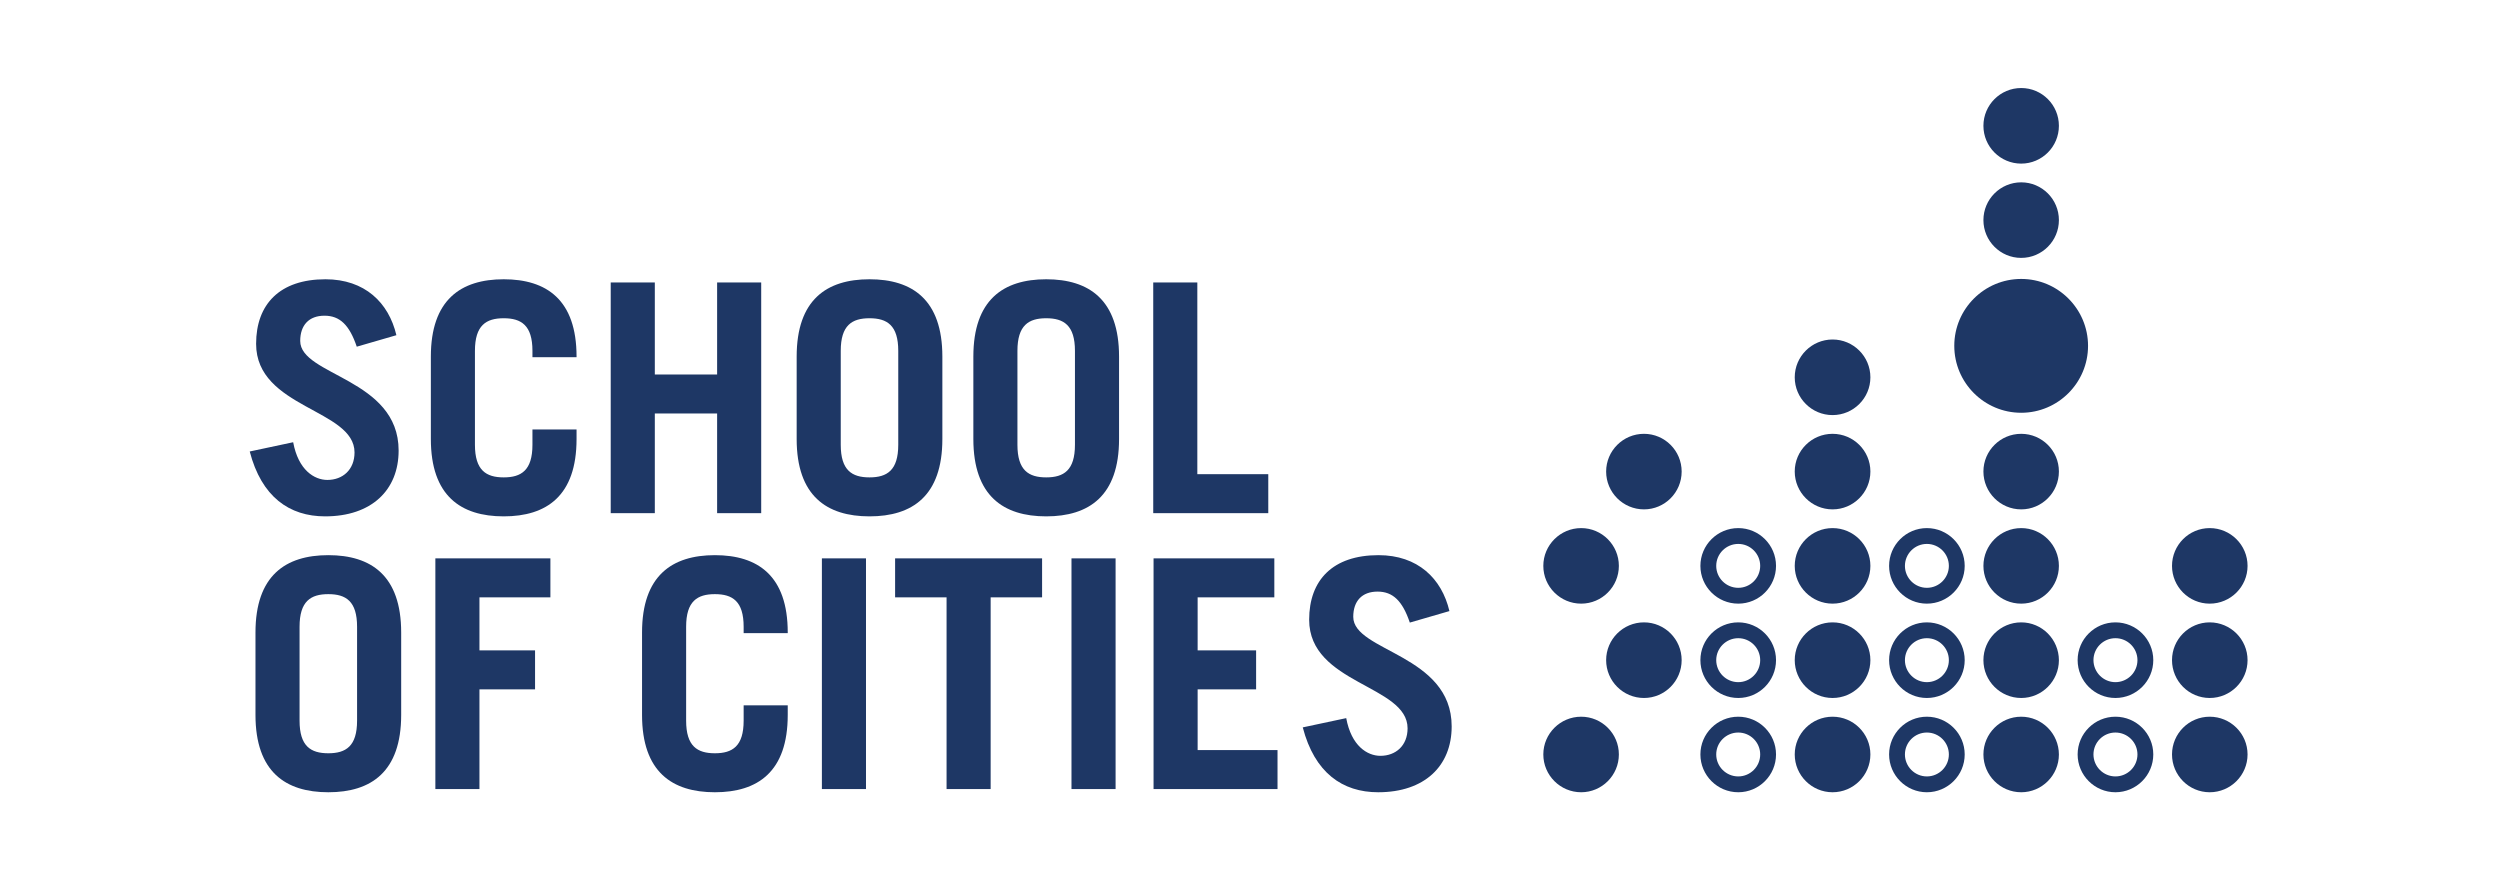
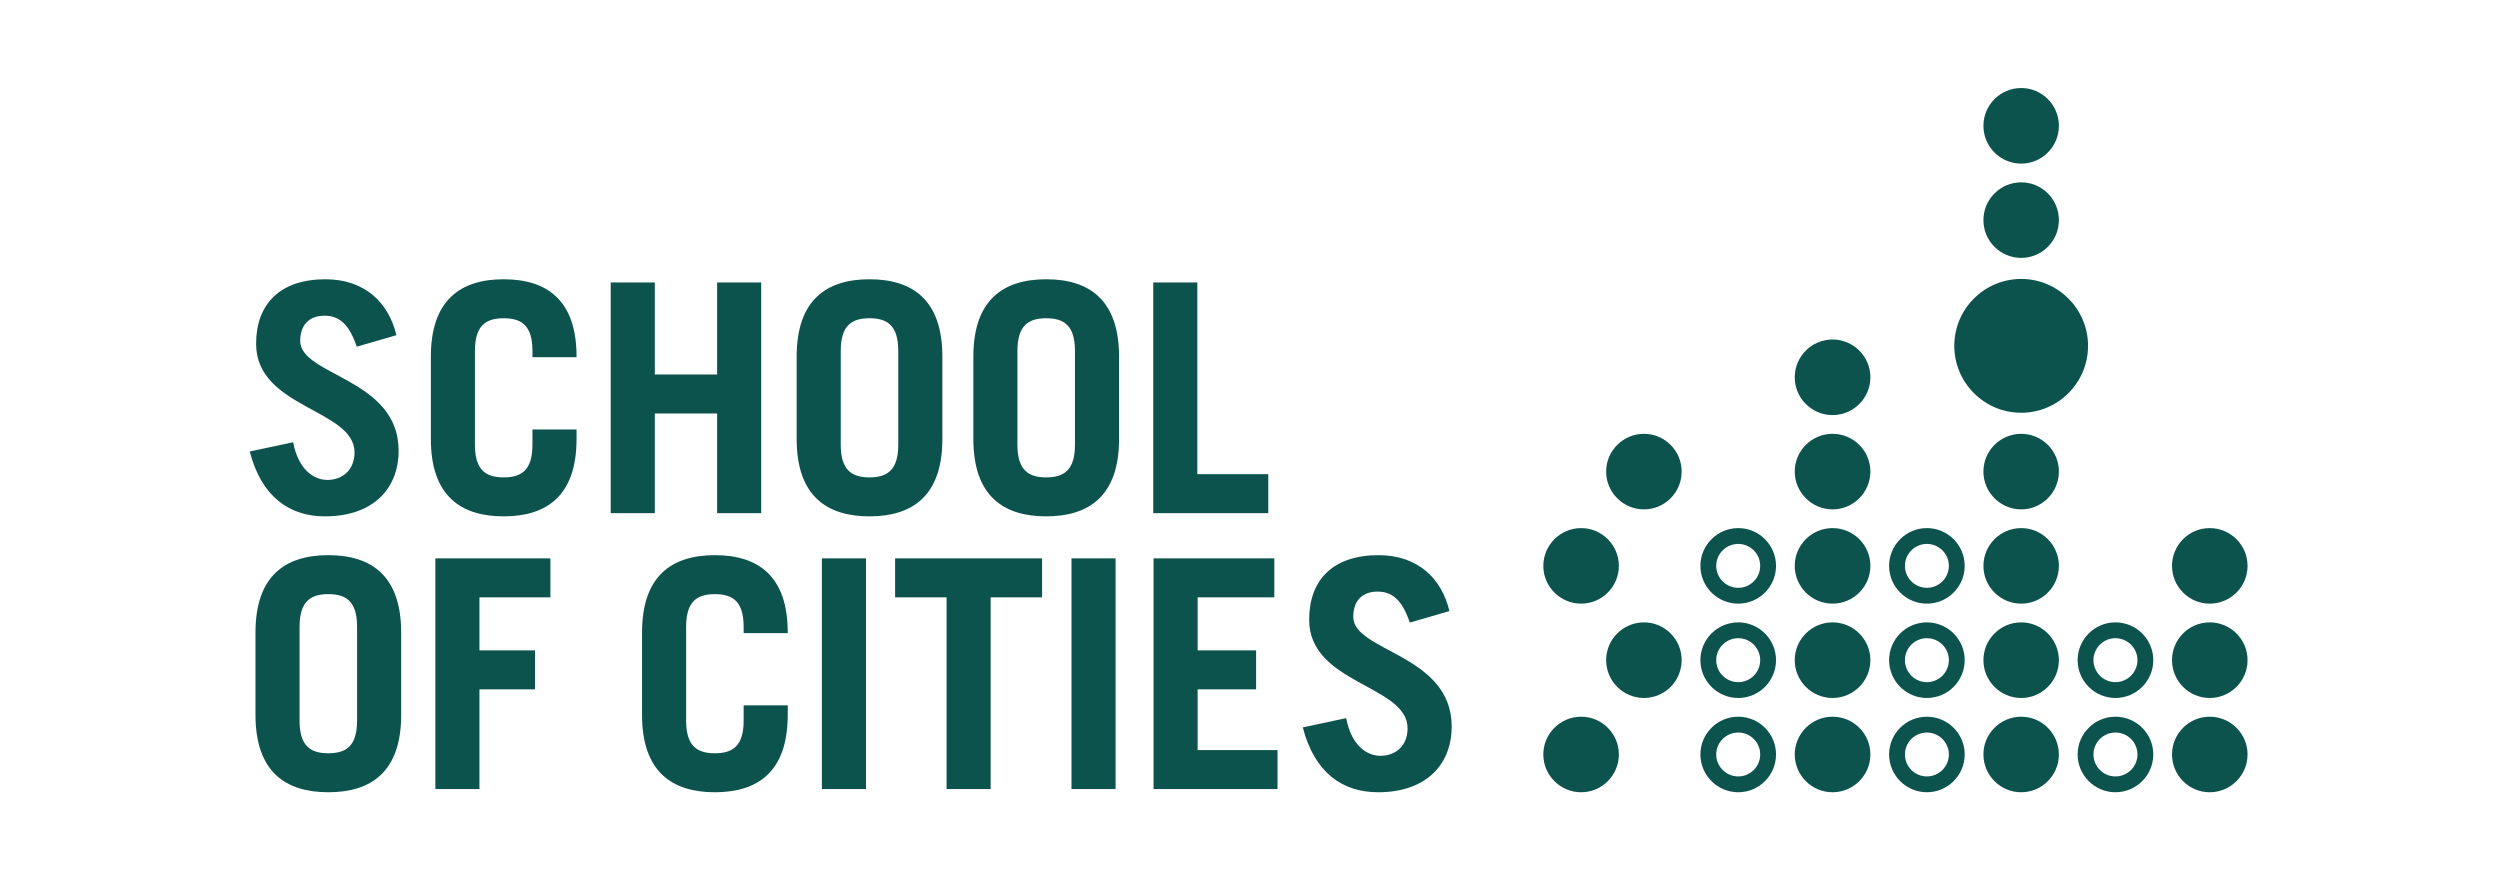
<svg xmlns="http://www.w3.org/2000/svg" version="1.1" id="svg374" width="142" height="50" viewBox="0 0 142 50">
  <defs id="defs378" />
  <g id="g382" transform="matrix(1.333333,0,0,-1.333333,0,133.3333)">
-     <g id="g384" transform="matrix(0.06742755,0,0,0.06742755,-4.243023,47.76588)" style="fill:#1e3765;fill-opacity:1">
-       <path d="m 1339.91,598.438 c -23.36,0 -42.29,-18.965 -42.29,-42.266 0,-23.32 18.96,-42.285 42.28,-42.285 23.28,0 42.23,18.965 42.23,42.285 0,23.301 -18.95,42.266 -42.22,42.266" style="fill:#1e3765;fill-opacity:1;fill-rule:nonzero;stroke:none" id="path386" />
-       <path d="m 1458.99,321.863 c -13.14,0 -23.81,-10.691 -23.81,-23.843 0,-13.165 10.67,-23.887 23.81,-23.887 13.19,0 23.92,10.722 23.92,23.887 0,13.152 -10.73,23.843 -23.92,23.843" style="fill:#1e3765;fill-opacity:1;fill-rule:nonzero;stroke:none" id="path388" />
-       <path d="m 1458.99,381.465 c -13.14,0 -23.81,-10.711 -23.81,-23.867 0,-13.184 10.67,-23.907 23.81,-23.907 13.19,0 23.92,10.723 23.92,23.907 0,13.156 -10.73,23.867 -23.92,23.867" style="fill:#1e3765;fill-opacity:1;fill-rule:nonzero;stroke:none" id="path390" />
-       <path d="m 1458.99,441.023 c -13.14,0 -23.81,-10.71 -23.81,-23.875 0,-13.156 10.67,-23.855 23.81,-23.855 13.19,0 23.92,10.699 23.92,23.855 0,13.165 -10.73,23.875 -23.92,23.875" style="fill:#1e3765;fill-opacity:1;fill-rule:nonzero;stroke:none" id="path392" />
-       <path d="m 1399.43,321.863 c -13.14,0 -23.87,-10.679 -23.88,-23.816 0.01,-13.211 10.74,-23.914 23.88,-23.914 13.19,0 23.92,10.722 23.92,23.887 0,13.152 -10.73,23.843 -23.92,23.843 z m 0,-10 c 7.68,0 13.92,-6.211 13.92,-13.843 0,-7.661 -6.24,-13.887 -13.92,-13.887 -7.65,0 -13.87,6.25 -13.88,13.902 0.01,7.629 6.23,13.828 13.88,13.828" style="fill:#1e3765;fill-opacity:1;fill-rule:nonzero;stroke:none" id="path394" />
-       <path d="m 1399.43,381.465 c -13.14,0 -23.87,-10.695 -23.88,-23.836 0.01,-13.242 10.74,-23.938 23.88,-23.938 13.19,0 23.92,10.723 23.92,23.907 0,13.156 -10.73,23.867 -23.92,23.867 z m 0,-10 c 7.68,0 13.92,-6.223 13.92,-13.867 0,-7.664 -6.24,-13.907 -13.92,-13.907 -7.65,0 -13.87,6.258 -13.88,13.926 0.01,7.637 6.23,13.848 13.88,13.848" style="fill:#1e3765;fill-opacity:1;fill-rule:nonzero;stroke:none" id="path396" />
-       <path d="m 1339.9,321.863 c -13.17,0 -23.87,-10.691 -23.87,-23.843 0,-13.165 10.7,-23.887 23.87,-23.887 13.1,0 23.79,10.703 23.82,23.836 -0.03,13.215 -10.72,23.894 -23.82,23.894" style="fill:#1e3765;fill-opacity:1;fill-rule:nonzero;stroke:none" id="path398" />
-       <path d="m 1339.9,381.465 c -13.17,0 -23.87,-10.711 -23.87,-23.867 0,-13.184 10.7,-23.907 23.87,-23.907 13.1,0 23.79,10.696 23.82,23.836 -0.03,13.243 -10.72,23.938 -23.82,23.938" style="fill:#1e3765;fill-opacity:1;fill-rule:nonzero;stroke:none" id="path400" />
-       <path d="m 1339.9,441.023 c -13.17,0 -23.87,-10.71 -23.87,-23.875 0,-13.156 10.7,-23.855 23.87,-23.855 13.15,0 23.82,10.699 23.82,23.855 0,13.165 -10.67,23.875 -23.82,23.875" style="fill:#1e3765;fill-opacity:1;fill-rule:nonzero;stroke:none" id="path402" />
-       <path d="m 1280.3,321.863 c -13.15,0 -23.86,-10.691 -23.86,-23.843 0,-13.165 10.71,-23.887 23.86,-23.887 13.18,0 23.9,10.722 23.9,23.887 0,13.152 -10.72,23.843 -23.9,23.843 z m 0,-10 c 7.67,0 13.9,-6.211 13.9,-13.843 0,-7.661 -6.23,-13.887 -13.9,-13.887 -7.64,0 -13.86,6.226 -13.86,13.887 0,7.632 6.22,13.843 13.86,13.843" style="fill:#1e3765;fill-opacity:1;fill-rule:nonzero;stroke:none" id="path404" />
-       <path d="m 1280.3,381.465 c -13.15,0 -23.86,-10.711 -23.86,-23.867 0,-13.184 10.71,-23.907 23.86,-23.907 13.18,0 23.9,10.723 23.9,23.907 0,13.156 -10.72,23.867 -23.9,23.867 z m 0,-10 c 7.67,0 13.9,-6.223 13.9,-13.867 0,-7.664 -6.23,-13.907 -13.9,-13.907 -7.64,0 -13.86,6.243 -13.86,13.907 0,7.644 6.22,13.867 13.86,13.867" style="fill:#1e3765;fill-opacity:1;fill-rule:nonzero;stroke:none" id="path406" />
-       <path d="m 1280.3,441.023 c -13.15,0 -23.86,-10.71 -23.86,-23.875 0,-13.156 10.71,-23.855 23.86,-23.855 13.18,0 23.9,10.699 23.9,23.855 0,13.165 -10.72,23.875 -23.9,23.875 z m 0,-10 c 7.67,0 13.9,-6.218 13.9,-13.875 0,-7.636 -6.23,-13.855 -13.9,-13.855 -7.64,0 -13.86,6.219 -13.86,13.855 0,7.657 6.22,13.875 13.86,13.875" style="fill:#1e3765;fill-opacity:1;fill-rule:nonzero;stroke:none" id="path408" />
-       <path d="m 1220.72,321.863 c -13.17,0 -23.9,-10.691 -23.9,-23.843 0,-13.165 10.73,-23.887 23.9,-23.887 13.18,0 23.9,10.722 23.9,23.887 0,13.152 -10.72,23.843 -23.9,23.843" style="fill:#1e3765;fill-opacity:1;fill-rule:nonzero;stroke:none" id="path410" />
-       <path d="m 1220.72,381.465 c -13.17,0 -23.9,-10.711 -23.9,-23.867 0,-13.184 10.73,-23.907 23.9,-23.907 13.18,0 23.9,10.723 23.9,23.907 0,13.156 -10.72,23.867 -23.9,23.867" style="fill:#1e3765;fill-opacity:1;fill-rule:nonzero;stroke:none" id="path412" />
-       <path d="m 1220.72,441.023 c -13.17,0 -23.9,-10.71 -23.9,-23.875 0,-13.156 10.73,-23.855 23.9,-23.855 13.18,0 23.9,10.699 23.9,23.855 0,13.165 -10.72,23.875 -23.9,23.875" style="fill:#1e3765;fill-opacity:1;fill-rule:nonzero;stroke:none" id="path414" />
-       <path d="m 1220.72,500.586 c -13.17,0 -23.9,-10.676 -23.9,-23.809 0,-13.191 10.73,-23.925 23.9,-23.925 13.18,0 23.9,10.734 23.9,23.925 0,13.133 -10.72,23.809 -23.9,23.809" style="fill:#1e3765;fill-opacity:1;fill-rule:nonzero;stroke:none" id="path416" />
-       <path d="m 1339.9,500.586 c -13.17,0 -23.87,-10.676 -23.87,-23.809 0,-13.191 10.7,-23.925 23.87,-23.925 13.15,0 23.82,10.734 23.82,23.925 0,13.133 -10.67,23.809 -23.82,23.809" style="fill:#1e3765;fill-opacity:1;fill-rule:nonzero;stroke:none" id="path418" />
-       <path d="m 1339.91,611.738 c 13.14,0 23.81,10.723 23.81,23.875 0,13.157 -10.67,23.86 -23.82,23.86 -13.17,0 -23.87,-10.703 -23.87,-23.86 0,-13.152 10.68,-23.875 23.81,-23.875" style="fill:#1e3765;fill-opacity:1;fill-rule:nonzero;stroke:none" id="path420" />
-       <path d="m 1339.9,719.055 c -13.17,0 -23.87,-10.696 -23.87,-23.86 0,-13.183 10.7,-23.894 23.87,-23.894 13.15,0 23.82,10.711 23.82,23.894 0,13.164 -10.67,23.86 -23.82,23.86" style="fill:#1e3765;fill-opacity:1;fill-rule:nonzero;stroke:none" id="path422" />
-       <path d="m 1220.72,560.176 c -13.17,0 -23.9,-10.703 -23.9,-23.887 0,-13.164 10.73,-23.867 23.9,-23.867 13.18,0 23.9,10.703 23.9,23.867 0,13.184 -10.72,23.887 -23.9,23.887" style="fill:#1e3765;fill-opacity:1;fill-rule:nonzero;stroke:none" id="path424" />
-       <path d="m 1161.14,321.863 c -13.19,0 -23.92,-10.691 -23.92,-23.843 0,-13.165 10.73,-23.887 23.92,-23.887 13.16,0 23.86,10.722 23.86,23.887 0,13.152 -10.7,23.843 -23.86,23.843 z m 0,-10 c 7.64,0 13.86,-6.211 13.86,-13.843 0,-7.661 -6.22,-13.887 -13.86,-13.887 -7.67,0 -13.92,6.226 -13.92,13.887 0,7.632 6.25,13.843 13.92,13.843" style="fill:#1e3765;fill-opacity:1;fill-rule:nonzero;stroke:none" id="path426" />
-       <path d="m 1161.14,381.465 c -13.19,0 -23.92,-10.711 -23.92,-23.867 0,-13.184 10.73,-23.907 23.92,-23.907 13.16,0 23.86,10.723 23.86,23.907 0,13.156 -10.7,23.867 -23.86,23.867 z m 0,-10 c 7.64,0 13.86,-6.223 13.86,-13.867 0,-7.664 -6.22,-13.907 -13.86,-13.907 -7.67,0 -13.92,6.243 -13.92,13.907 0,7.644 6.25,13.867 13.92,13.867" style="fill:#1e3765;fill-opacity:1;fill-rule:nonzero;stroke:none" id="path428" />
-       <path d="m 1161.14,441.023 c -13.19,0 -23.92,-10.71 -23.92,-23.875 0,-13.156 10.73,-23.855 23.92,-23.855 13.16,0 23.86,10.699 23.86,23.855 0,13.165 -10.7,23.875 -23.86,23.875 z m 0,-10 c 7.64,0 13.86,-6.218 13.86,-13.875 0,-7.636 -6.22,-13.855 -13.86,-13.855 -7.67,0 -13.92,6.219 -13.92,13.855 0,7.657 6.25,13.875 13.92,13.875" style="fill:#1e3765;fill-opacity:1;fill-rule:nonzero;stroke:none" id="path430" />
-       <path d="m 1061.88,321.863 c -13.17,0 -23.9,-10.691 -23.9,-23.843 0,-13.165 10.73,-23.887 23.9,-23.887 13.14,0 23.83,10.722 23.83,23.887 0,13.152 -10.69,23.843 -23.83,23.843" style="fill:#1e3765;fill-opacity:1;fill-rule:nonzero;stroke:none" id="path432" />
-       <path d="m 1101.58,381.465 c -13.19,0 -23.91,-10.711 -23.91,-23.867 0,-13.184 10.72,-23.907 23.91,-23.907 13.13,0 23.8,10.723 23.8,23.907 0,13.156 -10.67,23.867 -23.8,23.867" style="fill:#1e3765;fill-opacity:1;fill-rule:nonzero;stroke:none" id="path434" />
-       <path d="m 1101.58,500.586 c -13.19,0 -23.91,-10.691 -23.91,-23.84 0,-13.183 10.72,-23.894 23.91,-23.894 13.13,0 23.8,10.711 23.8,23.894 0,13.149 -10.67,23.84 -23.8,23.84" style="fill:#1e3765;fill-opacity:1;fill-rule:nonzero;stroke:none" id="path436" />
-       <path d="m 1061.88,441.023 c -13.17,0 -23.9,-10.71 -23.9,-23.875 0,-13.156 10.73,-23.855 23.9,-23.855 13.14,0 23.83,10.699 23.83,23.855 0,13.165 -10.69,23.875 -23.83,23.875" style="fill:#1e3765;fill-opacity:1;fill-rule:nonzero;stroke:none" id="path438" />
-       <path d="m 288.328,555.637 c -4.644,13.718 -10.699,19.578 -20.39,19.578 -9.891,0 -15.34,-6.055 -15.34,-15.945 0,-22.004 62.175,-23.625 62.175,-69.25 0,-25.032 -17.168,-41.582 -46.433,-41.582 -22.61,0 -40.176,12.316 -47.637,40.988 l 27.449,5.847 c 3.235,-17.558 13.325,-23.82 21.606,-23.82 9.683,0 17.156,6.457 17.156,17.363 0,27.454 -62.18,27.864 -62.18,68.633 0,25.031 14.946,40.781 43.813,40.781 24.82,0 39.969,-14.734 44.812,-35.332 l -25.031,-7.261" style="fill:#1e3765;fill-opacity:1;fill-rule:nonzero;stroke:none" id="path440" />
-       <path d="m 362.988,493.66 c 0,-16.148 7.071,-20.594 18.172,-20.594 11.106,0 18.164,4.446 18.164,20.594 v 9.692 h 27.864 v -6.055 c 0,-35.942 -18.973,-48.859 -46.028,-48.859 -27.051,0 -46.023,12.917 -46.023,48.859 v 52.078 c 0,35.938 18.972,48.855 46.023,48.855 27.055,0 46.028,-12.917 46.028,-48.855 v -0.398 h -27.864 v 4.031 c 0,16.152 -7.058,20.597 -18.164,20.597 -11.101,0 -18.172,-4.445 -18.172,-20.597 V 493.66" style="fill:#1e3765;fill-opacity:1;fill-rule:nonzero;stroke:none" id="path442" />
-       <path d="m 448.77,450.461 v 145.75 h 27.863 v -58.145 h 39.363 v 58.145 h 27.852 v -145.75 h -27.852 v 62.977 H 476.633 V 450.461 H 448.77" style="fill:#1e3765;fill-opacity:1;fill-rule:nonzero;stroke:none" id="path444" />
-       <path d="m 594.102,493.66 c 0,-16.148 7.07,-20.594 18.171,-20.594 11.106,0 18.165,4.446 18.165,20.594 v 59.348 c 0,16.152 -7.059,20.597 -18.165,20.597 -11.101,0 -18.171,-4.445 -18.171,-20.597 z m -27.852,55.715 c 0,35.938 18.977,48.855 46.023,48.855 27.051,0 46.028,-12.917 46.028,-48.855 v -52.078 c 0,-35.942 -18.977,-48.859 -46.028,-48.859 -27.046,0 -46.023,12.917 -46.023,48.859 v 52.078" style="fill:#1e3765;fill-opacity:1;fill-rule:nonzero;stroke:none" id="path446" />
-       <path d="m 705.73,493.66 c 0,-16.148 7.075,-20.594 18.176,-20.594 11.106,0 18.164,4.446 18.164,20.594 v 59.348 c 0,16.152 -7.058,20.597 -18.164,20.597 -11.101,0 -18.176,-4.445 -18.176,-20.597 z m -27.847,55.715 c 0,35.938 18.972,48.855 46.023,48.855 27.051,0 46.028,-12.917 46.028,-48.855 v -52.078 c 0,-35.942 -18.977,-48.859 -46.028,-48.859 -27.051,0 -46.023,12.917 -46.023,48.859 v 52.078" style="fill:#1e3765;fill-opacity:1;fill-rule:nonzero;stroke:none" id="path448" />
-       <path d="m 791.531,450.461 v 145.75 h 27.856 V 475.09 h 44.824 v -24.629 h -72.68" style="fill:#1e3765;fill-opacity:1;fill-rule:nonzero;stroke:none" id="path450" />
-       <path d="m 252.188,319.355 c 0,-16.152 7.07,-20.593 18.171,-20.593 11.106,0 18.164,4.441 18.164,20.593 v 59.344 c 0,16.156 -7.058,20.598 -18.164,20.598 -11.101,0 -18.171,-4.442 -18.171,-20.598 z m -27.852,55.711 c 0,35.942 18.977,48.86 46.023,48.86 27.051,0 46.028,-12.918 46.028,-48.86 v -52.078 c 0,-35.937 -18.977,-48.855 -46.028,-48.855 -27.046,0 -46.023,12.918 -46.023,48.855 v 52.078" style="fill:#1e3765;fill-opacity:1;fill-rule:nonzero;stroke:none" id="path452" />
-       <path d="m 337.988,276.152 v 145.75 h 72.676 V 397.273 H 365.84 V 363.77 h 35.129 V 339.141 H 365.84 v -62.989 h -27.852" style="fill:#1e3765;fill-opacity:1;fill-rule:nonzero;stroke:none" id="path454" />
-       <path d="m 496.418,319.355 c 0,-16.152 7.066,-20.593 18.172,-20.593 11.101,0 18.164,4.441 18.164,20.593 v 9.688 h 27.859 v -6.055 c 0,-35.937 -18.972,-48.855 -46.023,-48.855 -27.051,0 -46.027,12.918 -46.027,48.855 v 52.078 c 0,35.942 18.976,48.86 46.027,48.86 27.051,0 46.023,-12.918 46.023,-48.86 v -0.398 h -27.859 v 4.031 c 0,16.156 -7.063,20.598 -18.164,20.598 -11.106,0 -18.172,-4.442 -18.172,-20.598 v -59.344" style="fill:#1e3765;fill-opacity:1;fill-rule:nonzero;stroke:none" id="path456" />
-       <path d="m 582.188,276.152 v 145.75 h 27.863 v -145.75 h -27.863" style="fill:#1e3765;fill-opacity:1;fill-rule:nonzero;stroke:none" id="path458" />
-       <path d="m 721.309,421.902 v -24.629 h -32.5 V 276.152 h -27.852 v 121.121 h -32.512 v 24.629 h 92.864" style="fill:#1e3765;fill-opacity:1;fill-rule:nonzero;stroke:none" id="path460" />
-       <path d="m 739.883,276.152 v 145.75 h 27.859 v -145.75 h -27.859" style="fill:#1e3765;fill-opacity:1;fill-rule:nonzero;stroke:none" id="path462" />
-       <path d="m 791.73,276.152 v 145.75 h 76.305 V 397.273 H 819.578 V 363.77 h 36.945 v -24.629 h -36.945 v -38.36 h 50.473 V 276.152 H 791.73" style="fill:#1e3765;fill-opacity:1;fill-rule:nonzero;stroke:none" id="path464" />
-       <path d="m 953.633,381.328 c -4.649,13.731 -10.703,19.578 -20.391,19.578 -9.89,0 -15.344,-6.051 -15.344,-15.945 0,-22 62.18,-23.613 62.18,-69.238 0,-25.039 -17.168,-41.59 -46.433,-41.59 -22.61,0 -40.176,12.312 -47.649,40.984 l 27.461,5.852 c 3.231,-17.563 13.32,-23.821 21.602,-23.821 9.687,0 17.16,6.457 17.16,17.364 0,27.453 -62.18,27.851 -62.18,68.633 0,25.031 14.941,40.781 43.809,40.781 24.824,0 39.968,-14.738 44.812,-35.332 l -25.027,-7.266" style="fill:#1e3765;fill-opacity:1;fill-rule:nonzero;stroke:none" id="path466" />
+     <g id="g384" transform="matrix(0.06742755,0,0,0.06742755,-4.243023,47.76588)" style="fill:#0D534D;fill-opacity:1">
+       <path d="m 1339.91,598.438 c -23.36,0 -42.29,-18.965 -42.29,-42.266 0,-23.32 18.96,-42.285 42.28,-42.285 23.28,0 42.23,18.965 42.23,42.285 0,23.301 -18.95,42.266 -42.22,42.266" style="fill:#0D534D;fill-opacity:1;fill-rule:nonzero;stroke:none" id="path386" />
+       <path d="m 1458.99,321.863 c -13.14,0 -23.81,-10.691 -23.81,-23.843 0,-13.165 10.67,-23.887 23.81,-23.887 13.19,0 23.92,10.722 23.92,23.887 0,13.152 -10.73,23.843 -23.92,23.843" style="fill:#0D534D;fill-opacity:1;fill-rule:nonzero;stroke:none" id="path388" />
+       <path d="m 1458.99,381.465 c -13.14,0 -23.81,-10.711 -23.81,-23.867 0,-13.184 10.67,-23.907 23.81,-23.907 13.19,0 23.92,10.723 23.92,23.907 0,13.156 -10.73,23.867 -23.92,23.867" style="fill:#0D534D;fill-opacity:1;fill-rule:nonzero;stroke:none" id="path390" />
+       <path d="m 1458.99,441.023 c -13.14,0 -23.81,-10.71 -23.81,-23.875 0,-13.156 10.67,-23.855 23.81,-23.855 13.19,0 23.92,10.699 23.92,23.855 0,13.165 -10.73,23.875 -23.92,23.875" style="fill:#0D534D;fill-opacity:1;fill-rule:nonzero;stroke:none" id="path392" />
+       <path d="m 1399.43,321.863 c -13.14,0 -23.87,-10.679 -23.88,-23.816 0.01,-13.211 10.74,-23.914 23.88,-23.914 13.19,0 23.92,10.722 23.92,23.887 0,13.152 -10.73,23.843 -23.92,23.843 z m 0,-10 c 7.68,0 13.92,-6.211 13.92,-13.843 0,-7.661 -6.24,-13.887 -13.92,-13.887 -7.65,0 -13.87,6.25 -13.88,13.902 0.01,7.629 6.23,13.828 13.88,13.828" style="fill:#0D534D;fill-opacity:1;fill-rule:nonzero;stroke:none" id="path394" />
+       <path d="m 1399.43,381.465 c -13.14,0 -23.87,-10.695 -23.88,-23.836 0.01,-13.242 10.74,-23.938 23.88,-23.938 13.19,0 23.92,10.723 23.92,23.907 0,13.156 -10.73,23.867 -23.92,23.867 z m 0,-10 c 7.68,0 13.92,-6.223 13.92,-13.867 0,-7.664 -6.24,-13.907 -13.92,-13.907 -7.65,0 -13.87,6.258 -13.88,13.926 0.01,7.637 6.23,13.848 13.88,13.848" style="fill:#0D534D;fill-opacity:1;fill-rule:nonzero;stroke:none" id="path396" />
+       <path d="m 1339.9,321.863 c -13.17,0 -23.87,-10.691 -23.87,-23.843 0,-13.165 10.7,-23.887 23.87,-23.887 13.1,0 23.79,10.703 23.82,23.836 -0.03,13.215 -10.72,23.894 -23.82,23.894" style="fill:#0D534D;fill-opacity:1;fill-rule:nonzero;stroke:none" id="path398" />
+       <path d="m 1339.9,381.465 c -13.17,0 -23.87,-10.711 -23.87,-23.867 0,-13.184 10.7,-23.907 23.87,-23.907 13.1,0 23.79,10.696 23.82,23.836 -0.03,13.243 -10.72,23.938 -23.82,23.938" style="fill:#0D534D;fill-opacity:1;fill-rule:nonzero;stroke:none" id="path400" />
+       <path d="m 1339.9,441.023 c -13.17,0 -23.87,-10.71 -23.87,-23.875 0,-13.156 10.7,-23.855 23.87,-23.855 13.15,0 23.82,10.699 23.82,23.855 0,13.165 -10.67,23.875 -23.82,23.875" style="fill:#0D534D;fill-opacity:1;fill-rule:nonzero;stroke:none" id="path402" />
+       <path d="m 1280.3,321.863 c -13.15,0 -23.86,-10.691 -23.86,-23.843 0,-13.165 10.71,-23.887 23.86,-23.887 13.18,0 23.9,10.722 23.9,23.887 0,13.152 -10.72,23.843 -23.9,23.843 z m 0,-10 c 7.67,0 13.9,-6.211 13.9,-13.843 0,-7.661 -6.23,-13.887 -13.9,-13.887 -7.64,0 -13.86,6.226 -13.86,13.887 0,7.632 6.22,13.843 13.86,13.843" style="fill:#0D534D;fill-opacity:1;fill-rule:nonzero;stroke:none" id="path404" />
+       <path d="m 1280.3,381.465 c -13.15,0 -23.86,-10.711 -23.86,-23.867 0,-13.184 10.71,-23.907 23.86,-23.907 13.18,0 23.9,10.723 23.9,23.907 0,13.156 -10.72,23.867 -23.9,23.867 z m 0,-10 c 7.67,0 13.9,-6.223 13.9,-13.867 0,-7.664 -6.23,-13.907 -13.9,-13.907 -7.64,0 -13.86,6.243 -13.86,13.907 0,7.644 6.22,13.867 13.86,13.867" style="fill:#0D534D;fill-opacity:1;fill-rule:nonzero;stroke:none" id="path406" />
+       <path d="m 1280.3,441.023 c -13.15,0 -23.86,-10.71 -23.86,-23.875 0,-13.156 10.71,-23.855 23.86,-23.855 13.18,0 23.9,10.699 23.9,23.855 0,13.165 -10.72,23.875 -23.9,23.875 z m 0,-10 c 7.67,0 13.9,-6.218 13.9,-13.875 0,-7.636 -6.23,-13.855 -13.9,-13.855 -7.64,0 -13.86,6.219 -13.86,13.855 0,7.657 6.22,13.875 13.86,13.875" style="fill:#0D534D;fill-opacity:1;fill-rule:nonzero;stroke:none" id="path408" />
+       <path d="m 1220.72,321.863 c -13.17,0 -23.9,-10.691 -23.9,-23.843 0,-13.165 10.73,-23.887 23.9,-23.887 13.18,0 23.9,10.722 23.9,23.887 0,13.152 -10.72,23.843 -23.9,23.843" style="fill:#0D534D;fill-opacity:1;fill-rule:nonzero;stroke:none" id="path410" />
+       <path d="m 1220.72,381.465 c -13.17,0 -23.9,-10.711 -23.9,-23.867 0,-13.184 10.73,-23.907 23.9,-23.907 13.18,0 23.9,10.723 23.9,23.907 0,13.156 -10.72,23.867 -23.9,23.867" style="fill:#0D534D;fill-opacity:1;fill-rule:nonzero;stroke:none" id="path412" />
+       <path d="m 1220.72,441.023 c -13.17,0 -23.9,-10.71 -23.9,-23.875 0,-13.156 10.73,-23.855 23.9,-23.855 13.18,0 23.9,10.699 23.9,23.855 0,13.165 -10.72,23.875 -23.9,23.875" style="fill:#0D534D;fill-opacity:1;fill-rule:nonzero;stroke:none" id="path414" />
+       <path d="m 1220.72,500.586 c -13.17,0 -23.9,-10.676 -23.9,-23.809 0,-13.191 10.73,-23.925 23.9,-23.925 13.18,0 23.9,10.734 23.9,23.925 0,13.133 -10.72,23.809 -23.9,23.809" style="fill:#0D534D;fill-opacity:1;fill-rule:nonzero;stroke:none" id="path416" />
+       <path d="m 1339.9,500.586 c -13.17,0 -23.87,-10.676 -23.87,-23.809 0,-13.191 10.7,-23.925 23.87,-23.925 13.15,0 23.82,10.734 23.82,23.925 0,13.133 -10.67,23.809 -23.82,23.809" style="fill:#0D534D;fill-opacity:1;fill-rule:nonzero;stroke:none" id="path418" />
+       <path d="m 1339.91,611.738 c 13.14,0 23.81,10.723 23.81,23.875 0,13.157 -10.67,23.86 -23.82,23.86 -13.17,0 -23.87,-10.703 -23.87,-23.86 0,-13.152 10.68,-23.875 23.81,-23.875" style="fill:#0D534D;fill-opacity:1;fill-rule:nonzero;stroke:none" id="path420" />
+       <path d="m 1339.9,719.055 c -13.17,0 -23.87,-10.696 -23.87,-23.86 0,-13.183 10.7,-23.894 23.87,-23.894 13.15,0 23.82,10.711 23.82,23.894 0,13.164 -10.67,23.86 -23.82,23.86" style="fill:#0D534D;fill-opacity:1;fill-rule:nonzero;stroke:none" id="path422" />
+       <path d="m 1220.72,560.176 c -13.17,0 -23.9,-10.703 -23.9,-23.887 0,-13.164 10.73,-23.867 23.9,-23.867 13.18,0 23.9,10.703 23.9,23.867 0,13.184 -10.72,23.887 -23.9,23.887" style="fill:#0D534D;fill-opacity:1;fill-rule:nonzero;stroke:none" id="path424" />
+       <path d="m 1161.14,321.863 c -13.19,0 -23.92,-10.691 -23.92,-23.843 0,-13.165 10.73,-23.887 23.92,-23.887 13.16,0 23.86,10.722 23.86,23.887 0,13.152 -10.7,23.843 -23.86,23.843 z m 0,-10 c 7.64,0 13.86,-6.211 13.86,-13.843 0,-7.661 -6.22,-13.887 -13.86,-13.887 -7.67,0 -13.92,6.226 -13.92,13.887 0,7.632 6.25,13.843 13.92,13.843" style="fill:#0D534D;fill-opacity:1;fill-rule:nonzero;stroke:none" id="path426" />
+       <path d="m 1161.14,381.465 c -13.19,0 -23.92,-10.711 -23.92,-23.867 0,-13.184 10.73,-23.907 23.92,-23.907 13.16,0 23.86,10.723 23.86,23.907 0,13.156 -10.7,23.867 -23.86,23.867 z m 0,-10 c 7.64,0 13.86,-6.223 13.86,-13.867 0,-7.664 -6.22,-13.907 -13.86,-13.907 -7.67,0 -13.92,6.243 -13.92,13.907 0,7.644 6.25,13.867 13.92,13.867" style="fill:#0D534D;fill-opacity:1;fill-rule:nonzero;stroke:none" id="path428" />
+       <path d="m 1161.14,441.023 c -13.19,0 -23.92,-10.71 -23.92,-23.875 0,-13.156 10.73,-23.855 23.92,-23.855 13.16,0 23.86,10.699 23.86,23.855 0,13.165 -10.7,23.875 -23.86,23.875 z m 0,-10 c 7.64,0 13.86,-6.218 13.86,-13.875 0,-7.636 -6.22,-13.855 -13.86,-13.855 -7.67,0 -13.92,6.219 -13.92,13.855 0,7.657 6.25,13.875 13.92,13.875" style="fill:#0D534D;fill-opacity:1;fill-rule:nonzero;stroke:none" id="path430" />
+       <path d="m 1061.88,321.863 c -13.17,0 -23.9,-10.691 -23.9,-23.843 0,-13.165 10.73,-23.887 23.9,-23.887 13.14,0 23.83,10.722 23.83,23.887 0,13.152 -10.69,23.843 -23.83,23.843" style="fill:#0D534D;fill-opacity:1;fill-rule:nonzero;stroke:none" id="path432" />
+       <path d="m 1101.58,381.465 c -13.19,0 -23.91,-10.711 -23.91,-23.867 0,-13.184 10.72,-23.907 23.91,-23.907 13.13,0 23.8,10.723 23.8,23.907 0,13.156 -10.67,23.867 -23.8,23.867" style="fill:#0D534D;fill-opacity:1;fill-rule:nonzero;stroke:none" id="path434" />
+       <path d="m 1101.58,500.586 c -13.19,0 -23.91,-10.691 -23.91,-23.84 0,-13.183 10.72,-23.894 23.91,-23.894 13.13,0 23.8,10.711 23.8,23.894 0,13.149 -10.67,23.84 -23.8,23.84" style="fill:#0D534D;fill-opacity:1;fill-rule:nonzero;stroke:none" id="path436" />
+       <path d="m 1061.88,441.023 c -13.17,0 -23.9,-10.71 -23.9,-23.875 0,-13.156 10.73,-23.855 23.9,-23.855 13.14,0 23.83,10.699 23.83,23.855 0,13.165 -10.69,23.875 -23.83,23.875" style="fill:#0D534D;fill-opacity:1;fill-rule:nonzero;stroke:none" id="path438" />
+       <path d="m 288.328,555.637 c -4.644,13.718 -10.699,19.578 -20.39,19.578 -9.891,0 -15.34,-6.055 -15.34,-15.945 0,-22.004 62.175,-23.625 62.175,-69.25 0,-25.032 -17.168,-41.582 -46.433,-41.582 -22.61,0 -40.176,12.316 -47.637,40.988 l 27.449,5.847 c 3.235,-17.558 13.325,-23.82 21.606,-23.82 9.683,0 17.156,6.457 17.156,17.363 0,27.454 -62.18,27.864 -62.18,68.633 0,25.031 14.946,40.781 43.813,40.781 24.82,0 39.969,-14.734 44.812,-35.332 l -25.031,-7.261" style="fill:#0D534D;fill-opacity:1;fill-rule:nonzero;stroke:none" id="path440" />
+       <path d="m 362.988,493.66 c 0,-16.148 7.071,-20.594 18.172,-20.594 11.106,0 18.164,4.446 18.164,20.594 v 9.692 h 27.864 v -6.055 c 0,-35.942 -18.973,-48.859 -46.028,-48.859 -27.051,0 -46.023,12.917 -46.023,48.859 v 52.078 c 0,35.938 18.972,48.855 46.023,48.855 27.055,0 46.028,-12.917 46.028,-48.855 v -0.398 h -27.864 v 4.031 c 0,16.152 -7.058,20.597 -18.164,20.597 -11.101,0 -18.172,-4.445 -18.172,-20.597 V 493.66" style="fill:#0D534D;fill-opacity:1;fill-rule:nonzero;stroke:none" id="path442" />
+       <path d="m 448.77,450.461 v 145.75 h 27.863 v -58.145 h 39.363 v 58.145 h 27.852 v -145.75 h -27.852 v 62.977 H 476.633 V 450.461 H 448.77" style="fill:#0D534D;fill-opacity:1;fill-rule:nonzero;stroke:none" id="path444" />
+       <path d="m 594.102,493.66 c 0,-16.148 7.07,-20.594 18.171,-20.594 11.106,0 18.165,4.446 18.165,20.594 v 59.348 c 0,16.152 -7.059,20.597 -18.165,20.597 -11.101,0 -18.171,-4.445 -18.171,-20.597 z m -27.852,55.715 c 0,35.938 18.977,48.855 46.023,48.855 27.051,0 46.028,-12.917 46.028,-48.855 v -52.078 c 0,-35.942 -18.977,-48.859 -46.028,-48.859 -27.046,0 -46.023,12.917 -46.023,48.859 v 52.078" style="fill:#0D534D;fill-opacity:1;fill-rule:nonzero;stroke:none" id="path446" />
+       <path d="m 705.73,493.66 c 0,-16.148 7.075,-20.594 18.176,-20.594 11.106,0 18.164,4.446 18.164,20.594 v 59.348 c 0,16.152 -7.058,20.597 -18.164,20.597 -11.101,0 -18.176,-4.445 -18.176,-20.597 z m -27.847,55.715 c 0,35.938 18.972,48.855 46.023,48.855 27.051,0 46.028,-12.917 46.028,-48.855 v -52.078 c 0,-35.942 -18.977,-48.859 -46.028,-48.859 -27.051,0 -46.023,12.917 -46.023,48.859 v 52.078" style="fill:#0D534D;fill-opacity:1;fill-rule:nonzero;stroke:none" id="path448" />
+       <path d="m 791.531,450.461 v 145.75 h 27.856 V 475.09 h 44.824 v -24.629 h -72.68" style="fill:#0D534D;fill-opacity:1;fill-rule:nonzero;stroke:none" id="path450" />
+       <path d="m 252.188,319.355 c 0,-16.152 7.07,-20.593 18.171,-20.593 11.106,0 18.164,4.441 18.164,20.593 v 59.344 c 0,16.156 -7.058,20.598 -18.164,20.598 -11.101,0 -18.171,-4.442 -18.171,-20.598 z m -27.852,55.711 c 0,35.942 18.977,48.86 46.023,48.86 27.051,0 46.028,-12.918 46.028,-48.86 v -52.078 c 0,-35.937 -18.977,-48.855 -46.028,-48.855 -27.046,0 -46.023,12.918 -46.023,48.855 v 52.078" style="fill:#0D534D;fill-opacity:1;fill-rule:nonzero;stroke:none" id="path452" />
+       <path d="m 337.988,276.152 v 145.75 h 72.676 V 397.273 H 365.84 V 363.77 h 35.129 V 339.141 H 365.84 v -62.989 h -27.852" style="fill:#0D534D;fill-opacity:1;fill-rule:nonzero;stroke:none" id="path454" />
+       <path d="m 496.418,319.355 c 0,-16.152 7.066,-20.593 18.172,-20.593 11.101,0 18.164,4.441 18.164,20.593 v 9.688 h 27.859 v -6.055 c 0,-35.937 -18.972,-48.855 -46.023,-48.855 -27.051,0 -46.027,12.918 -46.027,48.855 v 52.078 c 0,35.942 18.976,48.86 46.027,48.86 27.051,0 46.023,-12.918 46.023,-48.86 v -0.398 h -27.859 v 4.031 c 0,16.156 -7.063,20.598 -18.164,20.598 -11.106,0 -18.172,-4.442 -18.172,-20.598 v -59.344" style="fill:#0D534D;fill-opacity:1;fill-rule:nonzero;stroke:none" id="path456" />
+       <path d="m 582.188,276.152 v 145.75 h 27.863 v -145.75 h -27.863" style="fill:#0D534D;fill-opacity:1;fill-rule:nonzero;stroke:none" id="path458" />
+       <path d="m 721.309,421.902 v -24.629 h -32.5 V 276.152 h -27.852 v 121.121 h -32.512 v 24.629 h 92.864" style="fill:#0D534D;fill-opacity:1;fill-rule:nonzero;stroke:none" id="path460" />
+       <path d="m 739.883,276.152 v 145.75 h 27.859 v -145.75 h -27.859" style="fill:#0D534D;fill-opacity:1;fill-rule:nonzero;stroke:none" id="path462" />
+       <path d="m 791.73,276.152 v 145.75 h 76.305 V 397.273 H 819.578 V 363.77 h 36.945 v -24.629 h -36.945 v -38.36 h 50.473 V 276.152 H 791.73" style="fill:#0D534D;fill-opacity:1;fill-rule:nonzero;stroke:none" id="path464" />
+       <path d="m 953.633,381.328 c -4.649,13.731 -10.703,19.578 -20.391,19.578 -9.89,0 -15.344,-6.051 -15.344,-15.945 0,-22 62.18,-23.613 62.18,-69.238 0,-25.039 -17.168,-41.59 -46.433,-41.59 -22.61,0 -40.176,12.312 -47.649,40.984 l 27.461,5.852 c 3.231,-17.563 13.32,-23.821 21.602,-23.821 9.687,0 17.16,6.457 17.16,17.364 0,27.453 -62.18,27.851 -62.18,68.633 0,25.031 14.941,40.781 43.809,40.781 24.824,0 39.968,-14.738 44.812,-35.332 l -25.027,-7.266" style="fill:#0D534D;fill-opacity:1;fill-rule:nonzero;stroke:none" id="path466" />
    </g>
  </g>
</svg>
